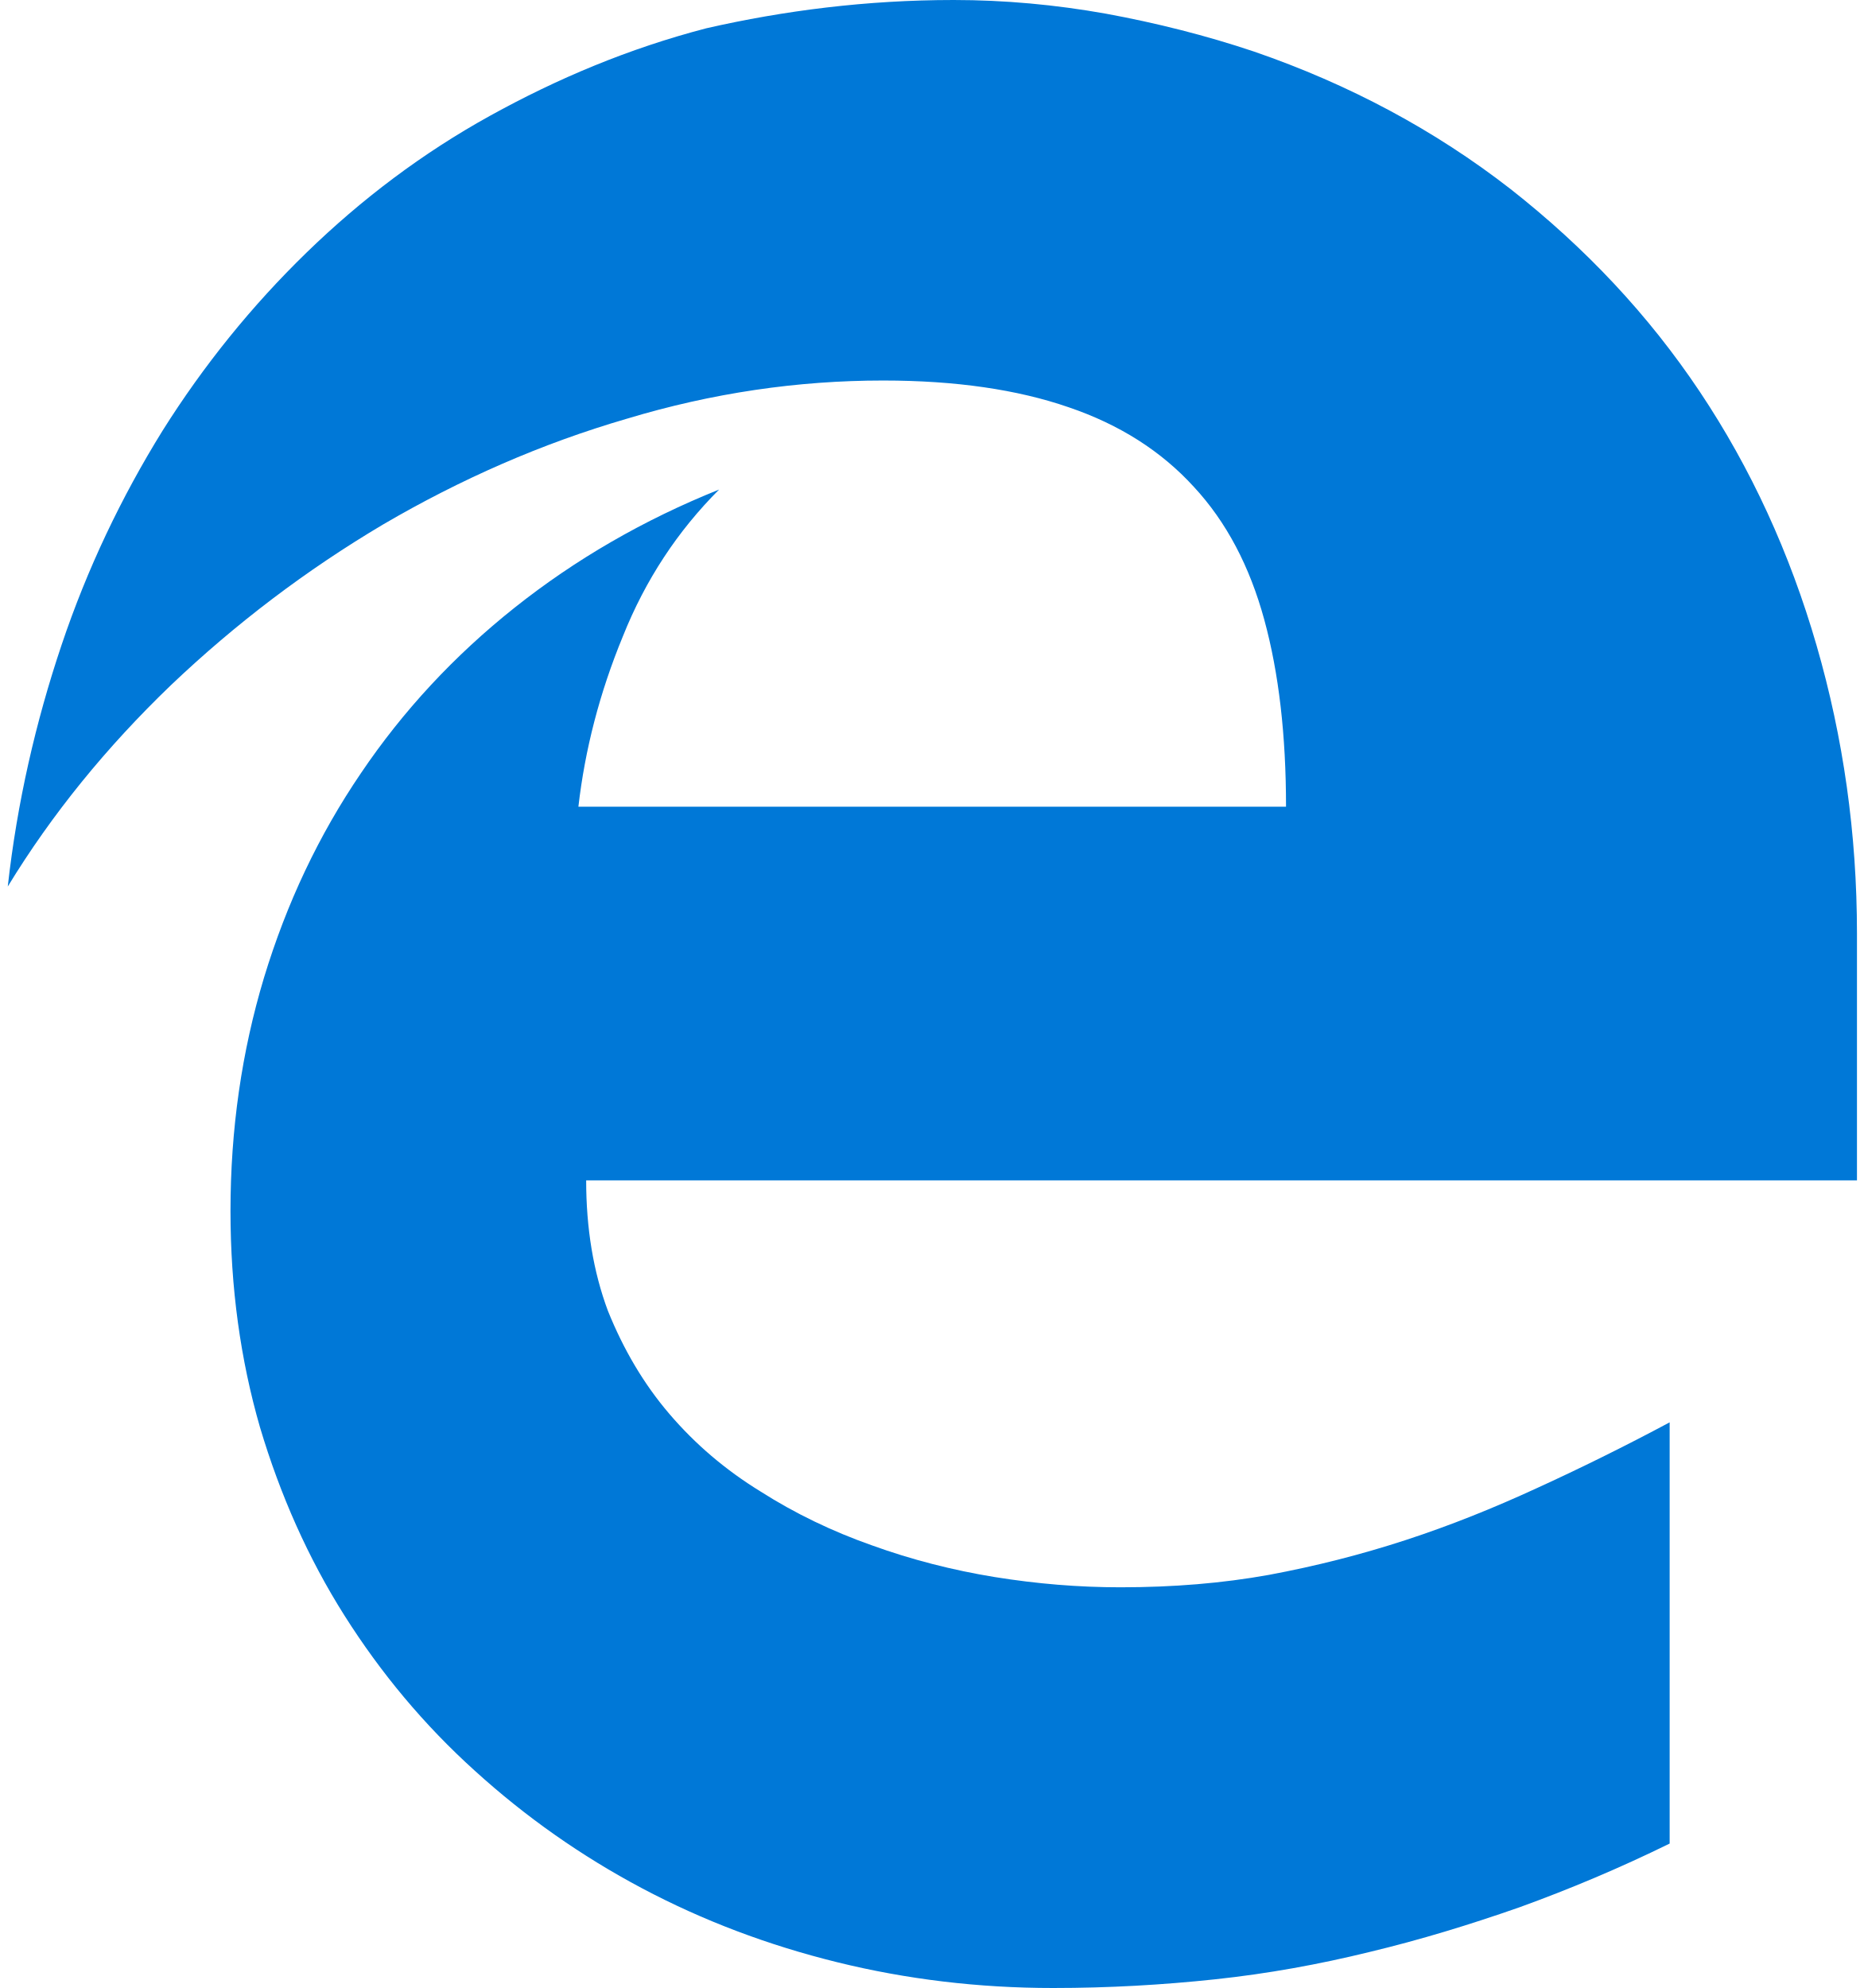
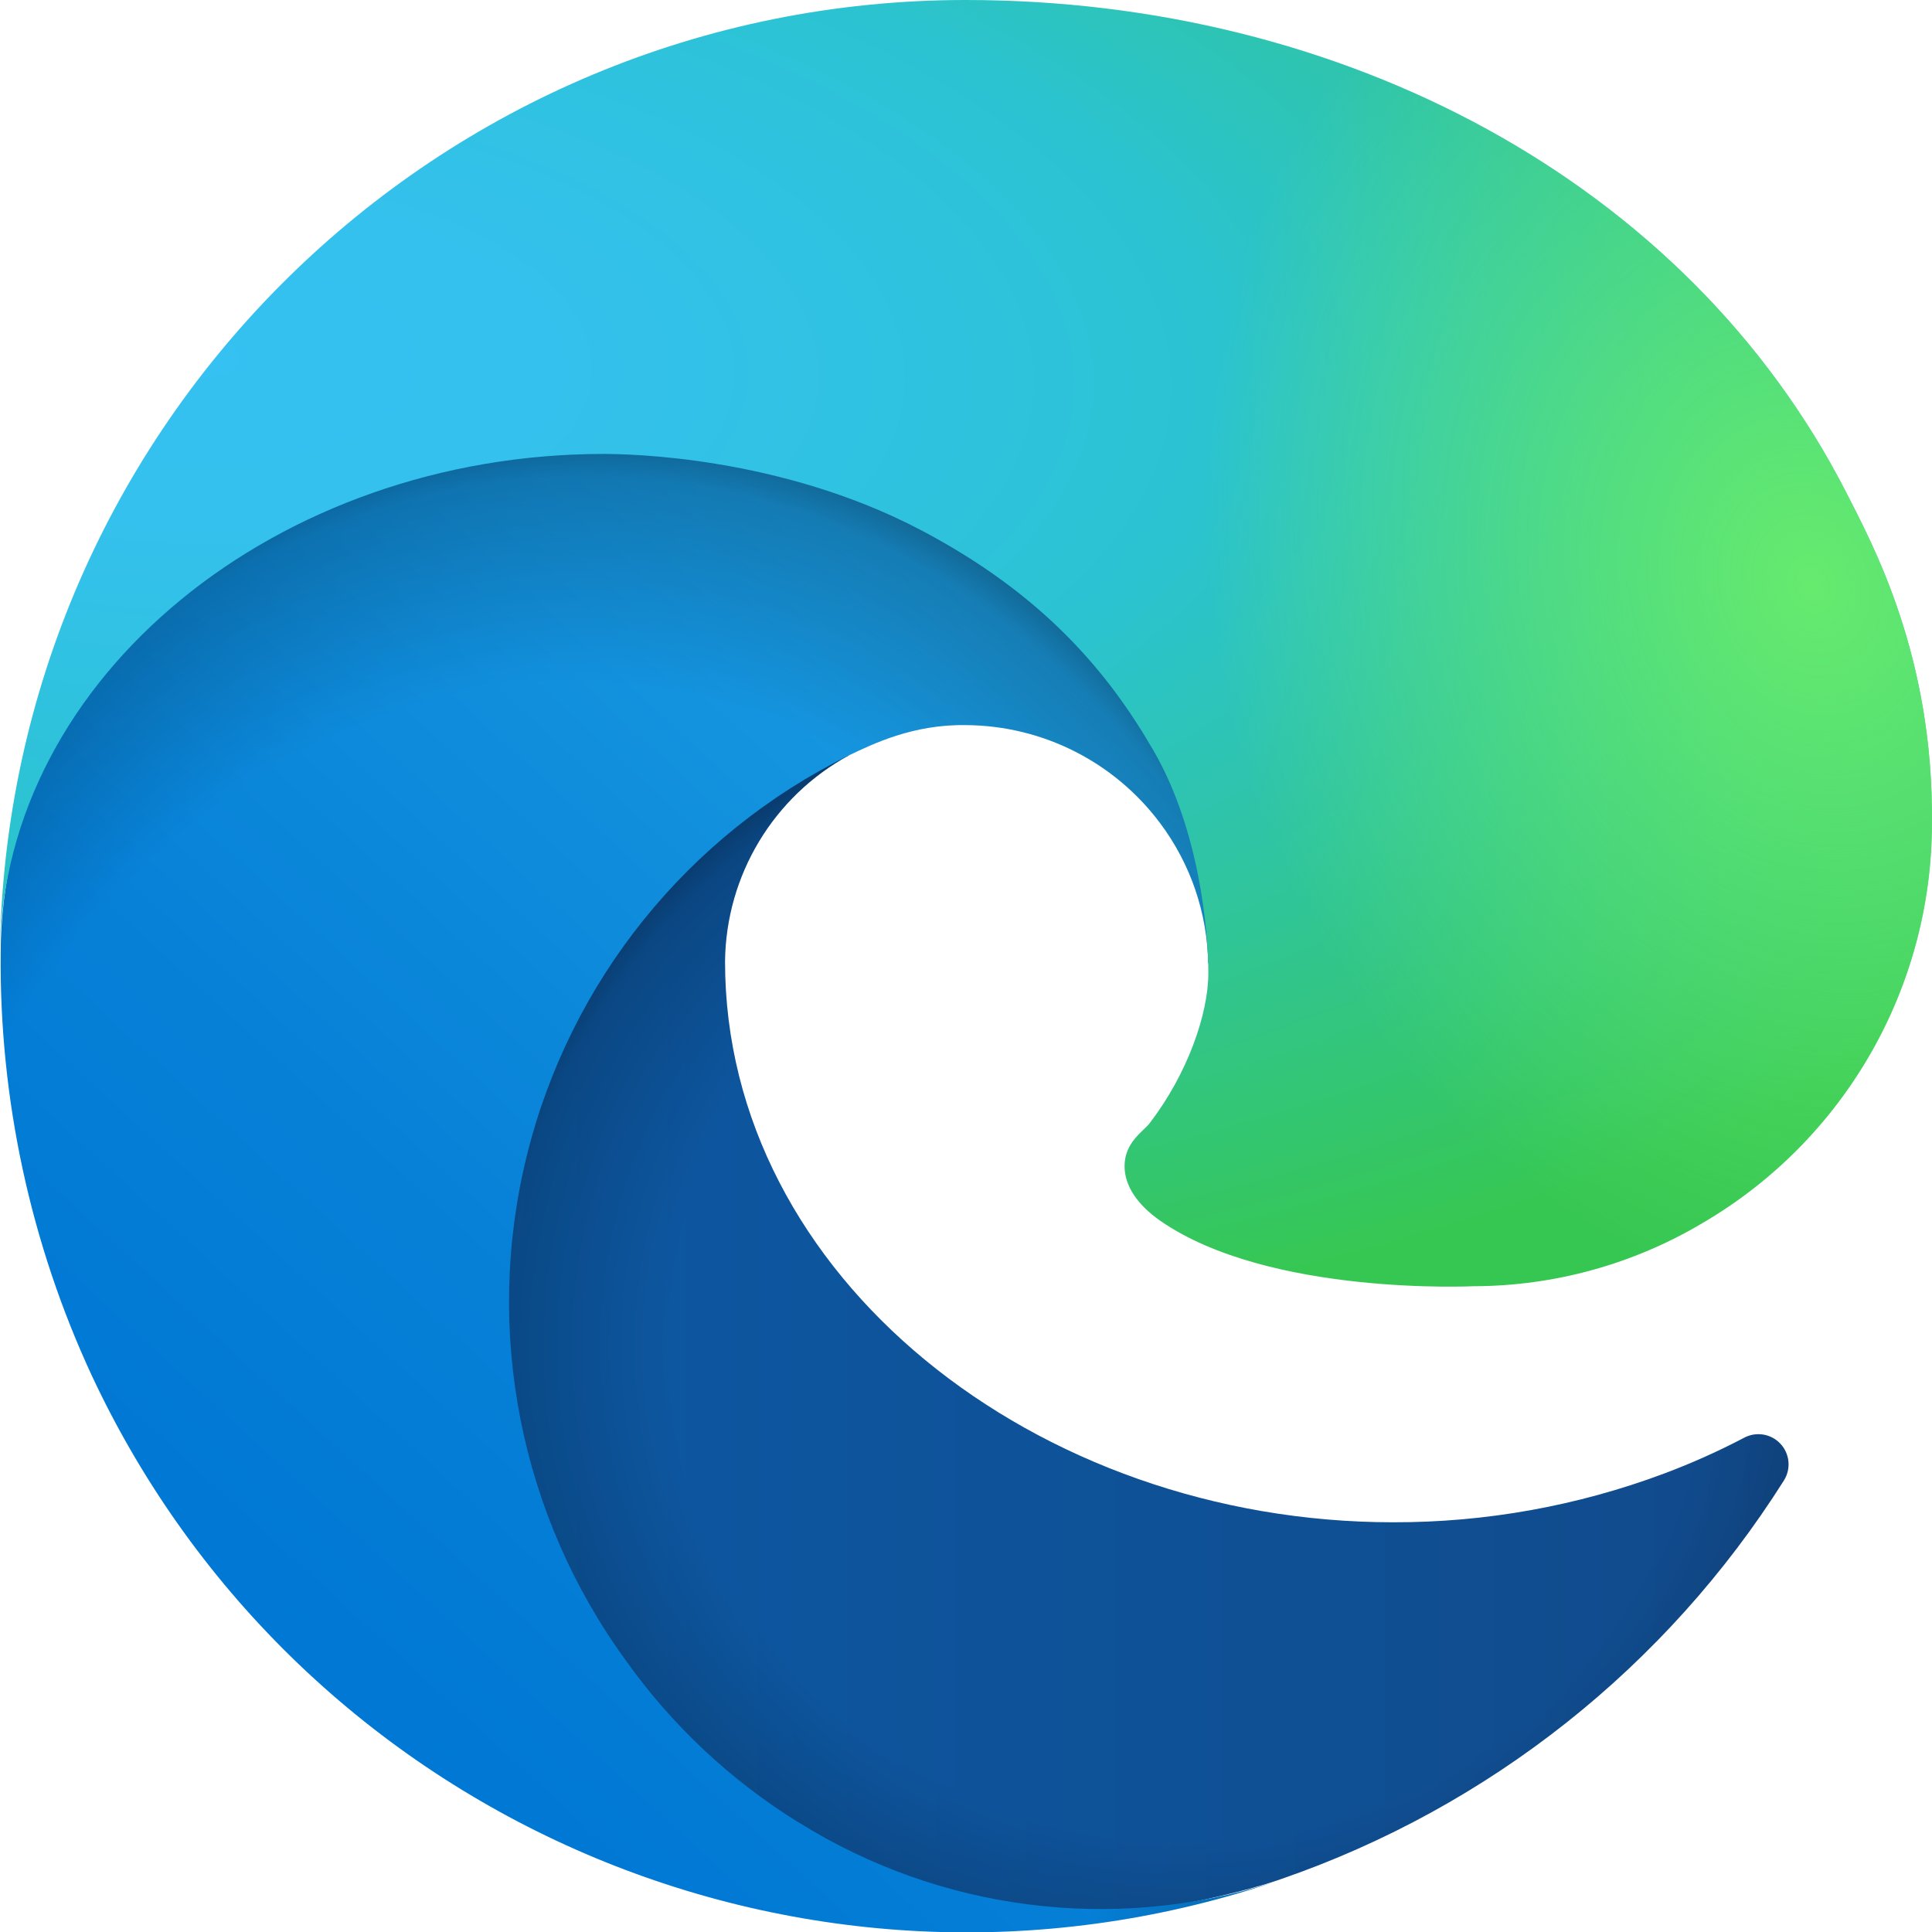
- <svg xmlns="http://www.w3.org/2000/svg" viewBox="0 0 60 64">
-   <path d="M18.87 38c0 1.54.23 2.94.7 4.2.5 1.24 1.15 2.35 1.98 3.32s1.8 1.8 2.94 2.5c1.1.7 2.3 1.28 3.58 1.73 1.27.46 2.6.8 3.95 1.02 1.37.22 2.7.33 4.05.33 1.7 0 3.28-.13 4.78-.4 1.5-.28 2.96-.65 4.4-1.12s2.83-1.03 4.22-1.67c1.4-.64 2.82-1.34 4.28-2.12v13.56c-1.63.8-3.23 1.47-4.83 2.05-1.6.56-3.2 1.05-4.83 1.44-1.63.4-3.28.7-4.97.88S35.7 64 33.9 64c-2.4 0-4.72-.28-6.95-.83s-4.32-1.34-6.28-2.38-3.75-2.3-5.38-3.78c-1.64-1.48-3.03-3.15-4.2-5s-2.07-3.88-2.72-6.06c-.63-2.18-.95-4.5-.95-6.96 0-2.63.36-5.13 1.08-7.52.73-2.4 1.76-4.58 3.12-6.58 1.35-2 3-3.78 4.95-5.33s4.14-2.82 6.58-3.8c-1.33 1.33-2.37 2.9-3.1 4.73-.75 1.82-1.22 3.65-1.43 5.48H41.4c0-2.3-.23-4.3-.7-6.02s-1.22-3.15-2.27-4.28c-1.04-1.14-2.38-2-4.03-2.56-1.65-.57-3.64-.86-5.97-.86-2.75 0-5.5.4-8.25 1.23-2.75.8-5.36 1.95-7.84 3.4-2.48 1.47-4.76 3.2-6.84 5.18-2.08 2-3.83 4.15-5.25 6.48.3-2.7.9-5.3 1.73-7.77s1.93-4.77 3.25-6.9c1.32-2.1 2.87-4.02 4.64-5.74s3.73-3.2 5.9-4.4 4.47-2.17 6.97-2.82C25.24.34 27.9 0 30.7 0c1.64 0 3.27.15 4.9.44 1.63.3 3.22.7 4.77 1.22 3.08 1.06 5.83 2.54 8.25 4.42 2.42 1.9 4.45 4.06 6.1 6.53s2.9 5.2 3.76 8.17 1.3 6.06 1.3 9.27V38H18.87z" fill="#0078D7" />
+ <svg xmlns="http://www.w3.org/2000/svg" version="1.1" id="Layer_1" width="256px" height="256px" viewBox="0 0 256 256">
+   <defs>
+     <style>.cls-1{fill:url(#linear-gradient);}.cls-2{opacity:0.35;fill:url(#radial-gradient);}.cls-2,.cls-4{isolation:isolate;}.cls-3{fill:url(#linear-gradient-2);}.cls-4{opacity:0.41;fill:url(#radial-gradient-2);}.cls-5{fill:url(#radial-gradient-3);}.cls-6{fill:url(#radial-gradient-4);}</style>
+     <linearGradient id="linear-gradient" x1="63.33" y1="84.03" x2="241.67" y2="84.03" gradientTransform="matrix(1, 0, 0, -1, 0, 266)" gradientUnits="userSpaceOnUse">
+       <stop offset="0" stop-color="#0c59a4" />
+       <stop offset="1" stop-color="#114a8b" />
+     </linearGradient>
+     <radialGradient id="radial-gradient" cx="161.83" cy="68.91" r="95.38" gradientTransform="matrix(1, 0, 0, -0.95, 0, 248.84)" gradientUnits="userSpaceOnUse">
+       <stop offset="0.72" stop-opacity="0" />
+       <stop offset="0.95" stop-opacity="0.53" />
+       <stop offset="1" />
+     </radialGradient>
+     <linearGradient id="linear-gradient-2" x1="157.35" y1="161.39" x2="45.96" y2="40.06" gradientTransform="matrix(1, 0, 0, -1, 0, 266)" gradientUnits="userSpaceOnUse">
+       <stop offset="0" stop-color="#1b9de2" />
+       <stop offset="0.16" stop-color="#1595df" />
+       <stop offset="0.67" stop-color="#0680d7" />
+       <stop offset="1" stop-color="#0078d4" />
+     </linearGradient>
+     <radialGradient id="radial-gradient-2" cx="-340.29" cy="62.99" r="143.24" gradientTransform="matrix(0.15, -0.99, -0.8, -0.12, 176.64, -125.4)" gradientUnits="userSpaceOnUse">
+       <stop offset="0.76" stop-opacity="0" />
+       <stop offset="0.95" stop-opacity="0.5" />
+       <stop offset="1" />
+     </radialGradient>
+     <radialGradient id="radial-gradient-3" cx="113.37" cy="570.21" r="202.43" gradientTransform="matrix(-0.04, 1, 2.13, 0.08, -1179.54, -106.69)" gradientUnits="userSpaceOnUse">
+       <stop offset="0" stop-color="#35c1f1" />
+       <stop offset="0.11" stop-color="#34c1ed" />
+       <stop offset="0.23" stop-color="#2fc2df" />
+       <stop offset="0.31" stop-color="#2bc3d2" />
+       <stop offset="0.67" stop-color="#36c752" />
+     </radialGradient>
+     <radialGradient id="radial-gradient-4" cx="376.52" cy="567.97" r="97.34" gradientTransform="matrix(0.28, 0.96, 0.78, -0.23, -303.76, -148.5)" gradientUnits="userSpaceOnUse">
+       <stop offset="0" stop-color="#66eb6e" />
+       <stop offset="1" stop-color="#66eb6e" stop-opacity="0" />
+     </radialGradient>
+   </defs>
+   <path class="cls-1" d="M235.68,195.46a93.73,93.73,0,0,1-10.54,4.71,101.87,101.87,0,0,1-35.9,6.46c-47.32,0-88.54-32.55-88.54-74.32A31.48,31.48,0,0,1,117.13,105c-42.8,1.8-53.8,46.4-53.8,72.53,0,73.88,68.09,81.37,82.76,81.37,7.91,0,19.84-2.3,27-4.56l1.31-.44A128.34,128.34,0,0,0,241,201.1,4,4,0,0,0,235.68,195.46Z" transform="translate(-4.63 -4.92)" />
+   <path class="cls-2" d="M235.68,195.46a93.73,93.73,0,0,1-10.54,4.71,101.87,101.87,0,0,1-35.9,6.46c-47.32,0-88.54-32.55-88.54-74.32A31.48,31.48,0,0,1,117.13,105c-42.8,1.8-53.8,46.4-53.8,72.53,0,73.88,68.09,81.37,82.76,81.37,7.91,0,19.84-2.3,27-4.56l1.31-.44A128.34,128.34,0,0,0,241,201.1,4,4,0,0,0,235.68,195.46Z" transform="translate(-4.63 -4.92)" />
+   <path class="cls-3" d="M110.34,246.34A79.2,79.2,0,0,1,87.6,225,80.72,80.72,0,0,1,117.13,105c3.12-1.47,8.45-4.13,15.54-4a32.35,32.35,0,0,1,25.69,13,31.88,31.88,0,0,1,6.36,18.66c0-.21,24.46-79.6-80-79.6-43.9,0-80,41.66-80,78.21a130.15,130.15,0,0,0,12.11,56,128,128,0,0,0,156.38,67.11,75.55,75.55,0,0,1-62.78-8Z" transform="translate(-4.63 -4.92)" />
+   <path class="cls-4" d="M110.34,246.34A79.2,79.2,0,0,1,87.6,225,80.72,80.72,0,0,1,117.13,105c3.12-1.47,8.45-4.13,15.54-4a32.35,32.35,0,0,1,25.69,13,31.88,31.88,0,0,1,6.36,18.66c0-.21,24.46-79.6-80-79.6-43.9,0-80,41.66-80,78.21a130.15,130.15,0,0,0,12.11,56,128,128,0,0,0,156.38,67.11,75.55,75.55,0,0,1-62.78-8Z" transform="translate(-4.63 -4.92)" />
+   <path class="cls-5" d="M156.94,153.78c-.81,1.05-3.3,2.5-3.3,5.66,0,2.61,1.7,5.12,4.72,7.23,14.38,10,41.49,8.68,41.56,8.68A59.56,59.56,0,0,0,230.19,167a61.38,61.38,0,0,0,30.43-52.88c.26-22.41-8-37.31-11.34-43.91C228.09,28.76,182.35,4.92,132.61,4.92a128,128,0,0,0-128,126.2c.48-36.54,36.8-66.05,80-66.05,3.5,0,23.46.34,42,10.07,16.34,8.58,24.9,18.94,30.85,29.21,6.18,10.67,7.28,24.15,7.28,29.52S162,147.2,156.94,153.78Z" transform="translate(-4.63 -4.92)" />
+   <path class="cls-6" d="M156.94,153.78c-.81,1.05-3.3,2.5-3.3,5.66,0,2.61,1.7,5.12,4.72,7.23,14.38,10,41.49,8.68,41.56,8.68A59.56,59.56,0,0,0,230.19,167a61.38,61.38,0,0,0,30.43-52.88c.26-22.41-8-37.31-11.34-43.91C228.09,28.76,182.35,4.92,132.61,4.92a128,128,0,0,0-128,126.2c.48-36.54,36.8-66.05,80-66.05,3.5,0,23.46.34,42,10.07,16.34,8.58,24.9,18.94,30.85,29.21,6.18,10.67,7.28,24.15,7.28,29.52S162,147.2,156.94,153.78Z" transform="translate(-4.63 -4.92)" />
</svg>
